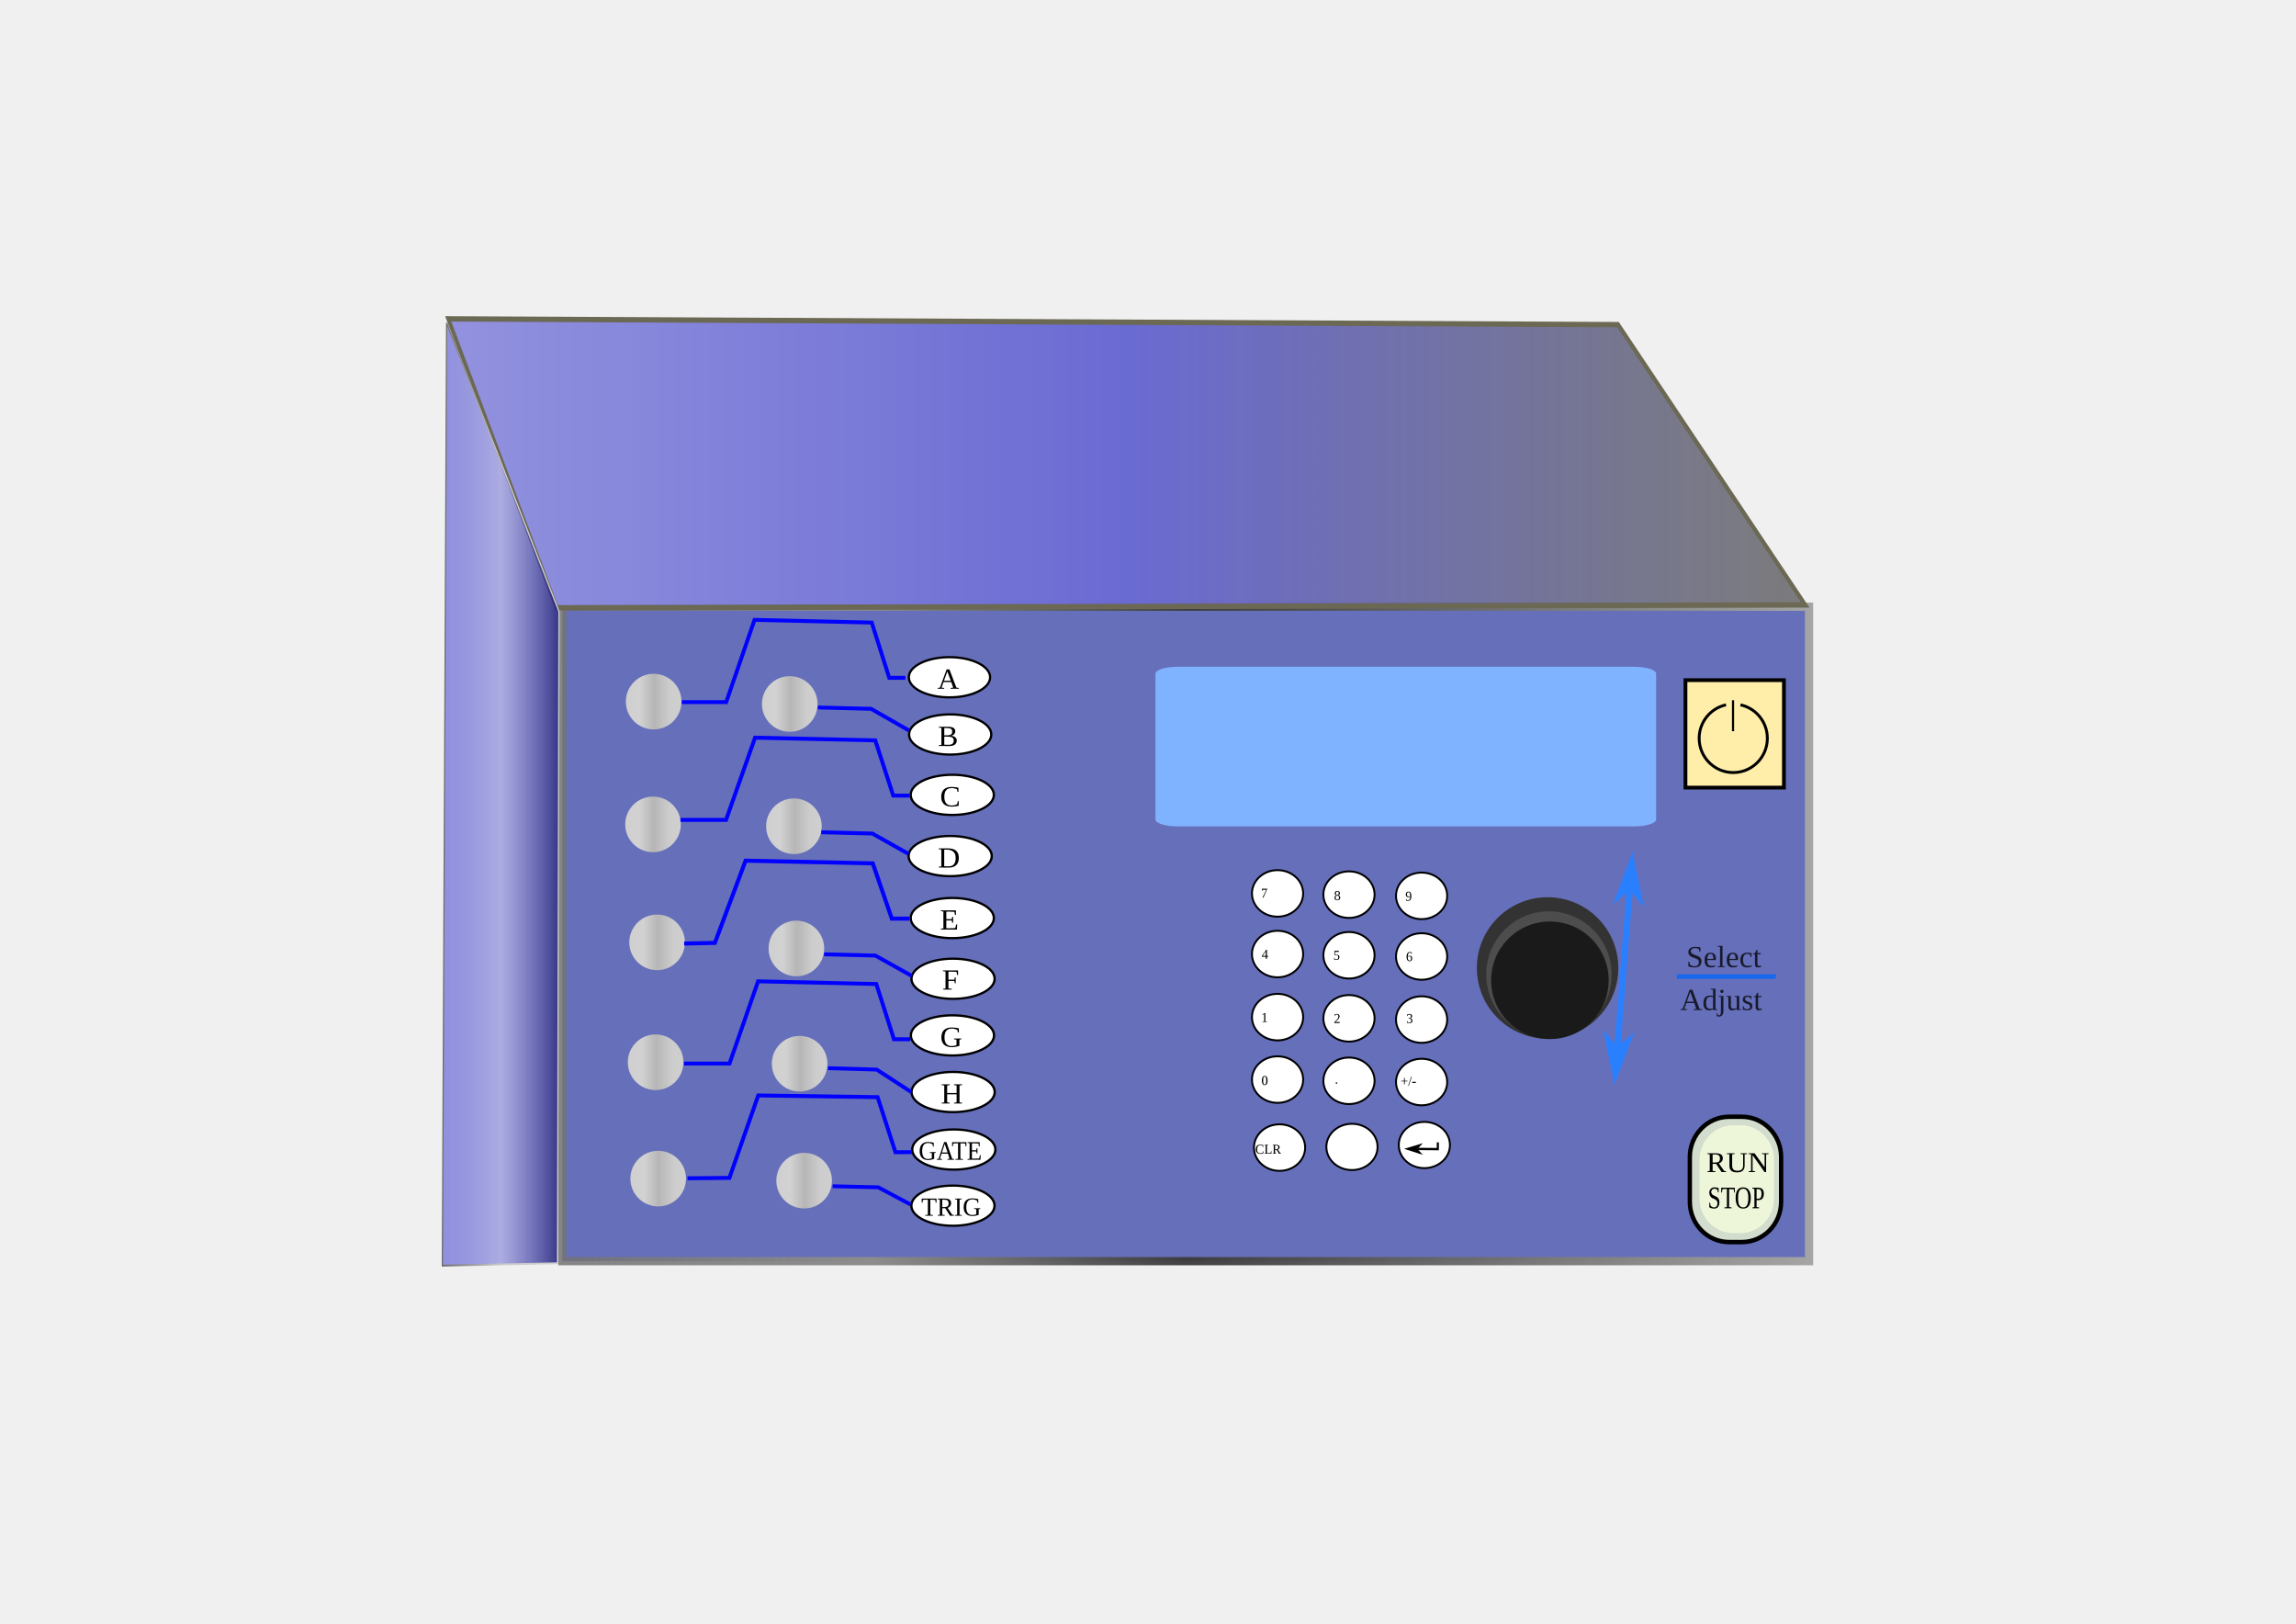
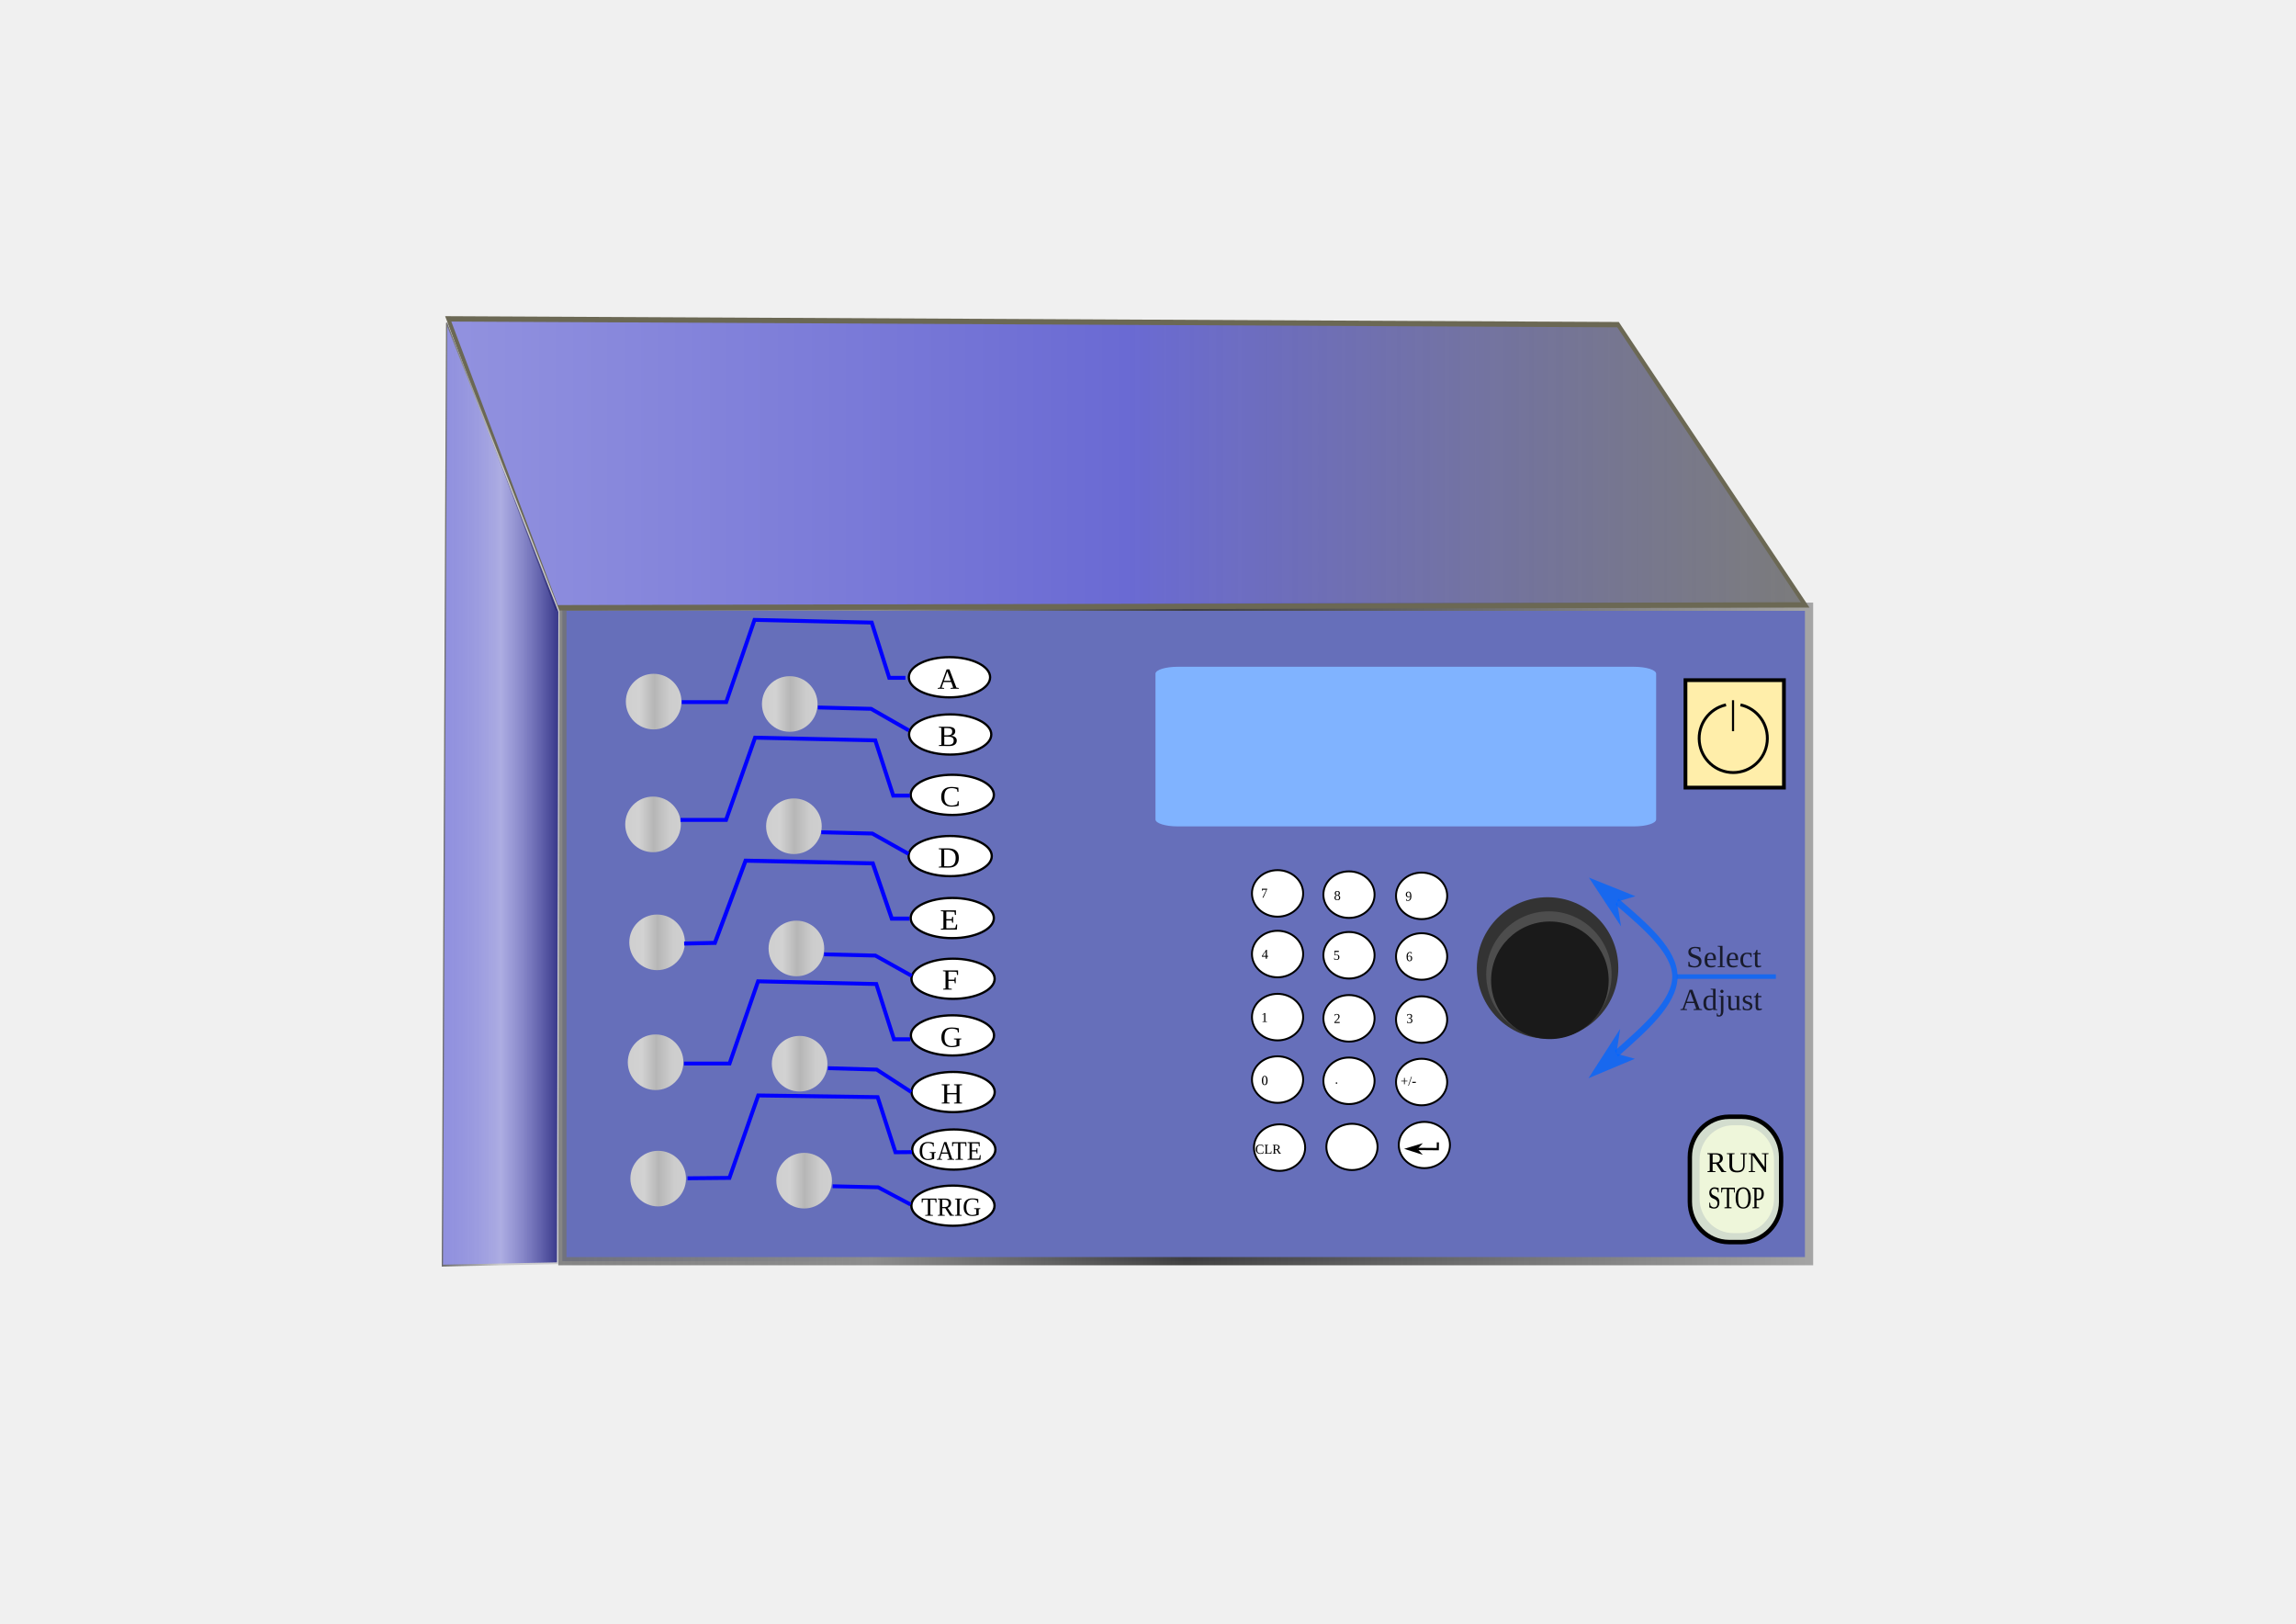
<svg xmlns="http://www.w3.org/2000/svg" xmlns:xlink="http://www.w3.org/1999/xlink" width="297mm" height="210mm" viewBox="0 0 1122.52 793.701" version="1.1" id="schematic-window" xml:space="preserve">
  <defs id="defs1">
    <linearGradient id="linearGradient12">
      <stop style="stop-color:#9292df;stop-opacity:1;" offset="0" id="stop12" />
      <stop style="stop-color:#6a6ad3;stop-opacity:1;" offset="0.5" id="stop16" />
      <stop style="stop-color:#626262;stop-opacity:0.819;" offset="1" id="stop13" />
    </linearGradient>
    <linearGradient id="linearGradient10">
      <stop style="stop-color:#9090df;stop-opacity:1;" offset="0" id="stop10" />
      <stop style="stop-color:#6868d4;stop-opacity:0.498;" offset="0.5" id="stop17" />
      <stop style="stop-color:#22227c;stop-opacity:0.906;" offset="1" id="stop11" />
    </linearGradient>
    <marker style="overflow:visible" id="marker40" refX="0" refY="0" orient="auto-start-reverse" markerWidth="1" markerHeight="1" viewBox="0 0 1 1" preserveAspectRatio="xMidYMid">
      <path style="fill:context-stroke;fill-rule:evenodd;stroke:none" d="M 0,0 5,-5 -12.5,0 5,5 Z" transform="scale(-0.5)" id="path40" />
-     </marker>
-     <marker style="overflow:visible" id="DartArrow" refX="0" refY="0" orient="auto-start-reverse" markerWidth="1" markerHeight="1" viewBox="0 0 1 1" preserveAspectRatio="xMidYMid">
-       <path style="fill:context-stroke;fill-rule:evenodd;stroke:none" d="M 0,0 5,-5 -12.5,0 5,5 Z" transform="scale(-0.5)" id="path39" />
    </marker>
    <linearGradient id="linearGradient3">
      <stop style="stop-color:#6a6a6a;stop-opacity:1;" offset="0" id="stop4" />
      <stop style="stop-color:#cbcbcb;stop-opacity:1;" offset="0.5" id="stop6" />
      <stop style="stop-color:#cdcdcd;stop-opacity:0.984;" offset="1" id="stop5" />
    </linearGradient>
    <linearGradient id="linearGradient1">
      <stop style="stop-color:#727272;stop-opacity:0.85;" offset="0" id="stop1" />
      <stop style="stop-color:#8d8d8d;stop-opacity:1;" offset="0.25" id="stop15" />
      <stop style="stop-color:#3c3c3c;stop-opacity:0.961;" offset="0.5" id="stop3" />
      <stop style="stop-color:#a5a5a5;stop-opacity:1;" offset="1" id="stop2" />
    </linearGradient>
    <linearGradient xlink:href="#linearGradient1" id="linearGradient2" x1="348.383" y1="513.366" x2="892.011" y2="513.366" gradientUnits="userSpaceOnUse" gradientTransform="matrix(1.128608,0,0,1.116326,-120.2627,-116.5533)" />
    <linearGradient xlink:href="#linearGradient3" id="linearGradient5" x1="165.352" y1="416.812" x2="241.933" y2="416.812" gradientUnits="userSpaceOnUse" />
    <linearGradient xlink:href="#linearGradient64" id="linearGradient62" x1="245.16" y1="129.553" x2="252.354" y2="129.553" gradientUnits="userSpaceOnUse" spreadMethod="repeat" gradientTransform="matrix(3.77747,0,0,3.960815,-632.9454,-182.0122)" />
    <linearGradient id="linearGradient64">
      <stop style="stop-color:#d2d2d2;stop-opacity:1;" offset="0.251" id="stop62" />
      <stop style="stop-color:#b6b6b6;stop-opacity:1;" offset="0.511" id="stop63" />
      <stop style="stop-color:#cdcdcd;stop-opacity:1;" offset="0.795" id="stop64" />
    </linearGradient>
    <linearGradient xlink:href="#linearGradient64" id="linearGradient62-3" x1="245.16" y1="129.553" x2="252.354" y2="129.553" gradientUnits="userSpaceOnUse" spreadMethod="repeat" gradientTransform="matrix(3.77747,0,0,3.960815,-558.7858,-171.0375)" />
    <linearGradient xlink:href="#linearGradient64" id="linearGradient62-1" x1="245.16" y1="129.553" x2="252.354" y2="129.553" gradientUnits="userSpaceOnUse" spreadMethod="repeat" gradientTransform="matrix(3.779528,0,0,3.779528,-563.588,-119.054)" />
    <linearGradient xlink:href="#linearGradient64" id="linearGradient62-34" x1="245.16" y1="129.553" x2="252.354" y2="129.553" gradientUnits="userSpaceOnUse" spreadMethod="repeat" gradientTransform="matrix(3.779528,0,0,3.779528,-552.0365,-85.76037)" />
    <linearGradient xlink:href="#linearGradient64" id="linearGradient62-5" x1="245.16" y1="129.553" x2="252.354" y2="129.553" gradientUnits="userSpaceOnUse" spreadMethod="repeat" gradientTransform="matrix(3.77747,0,0,3.960815,-625.2891,-172.2558)" />
    <linearGradient xlink:href="#linearGradient64" id="linearGradient62-6" x1="245.16" y1="129.553" x2="252.354" y2="129.553" gradientUnits="userSpaceOnUse" spreadMethod="repeat" gradientTransform="matrix(3.779528,0,0,3.779528,-620.9173,-86.66504)" />
    <linearGradient xlink:href="#linearGradient64" id="linearGradient62-8" x1="245.16" y1="129.553" x2="252.354" y2="129.553" gradientUnits="userSpaceOnUse" spreadMethod="repeat" gradientTransform="matrix(3.779528,0,0,3.779528,-550.8339,-26.01833)" />
    <linearGradient xlink:href="#linearGradient64" id="linearGradient62-0" x1="245.16" y1="129.553" x2="252.354" y2="129.553" gradientUnits="userSpaceOnUse" spreadMethod="repeat" gradientTransform="matrix(3.779528,0,0,3.779528,-618.9293,-29.00631)" />
    <linearGradient xlink:href="#linearGradient64" id="linearGradient62-65" x1="245.16" y1="129.553" x2="252.354" y2="129.553" gradientUnits="userSpaceOnUse" spreadMethod="repeat" gradientTransform="matrix(3.779528,0,0,3.779528,-549.2467,30.31113)" />
    <linearGradient xlink:href="#linearGradient64" id="linearGradient62-02" x1="245.16" y1="129.553" x2="252.354" y2="129.553" gradientUnits="userSpaceOnUse" spreadMethod="repeat" gradientTransform="matrix(3.779528,0,0,3.779528,-619.6595,29.60474)" />
    <linearGradient xlink:href="#linearGradient64" id="linearGradient55" gradientUnits="userSpaceOnUse" gradientTransform="matrix(3.779528,0,0,3.779528,-547.0406,87.48024)" x1="245.16" y1="129.553" x2="252.354" y2="129.553" spreadMethod="repeat" />
    <linearGradient xlink:href="#linearGradient64" id="linearGradient56" gradientUnits="userSpaceOnUse" gradientTransform="matrix(3.779528,0,0,3.779528,-618.3959,86.48024)" x1="245.16" y1="129.553" x2="252.354" y2="129.553" spreadMethod="repeat" />
    <linearGradient xlink:href="#linearGradient10" id="linearGradient11" x1="165.352" y1="416.812" x2="241.933" y2="416.812" gradientUnits="userSpaceOnUse" />
    <linearGradient xlink:href="#linearGradient12" id="linearGradient13" x1="167.562" y1="270.375" x2="1054.162" y2="270.375" gradientUnits="userSpaceOnUse" />
  </defs>
  <rect style="fill:#444fad;fill-opacity:0.798;fill-rule:evenodd;stroke:url(#linearGradient2);stroke-width:4.014;stroke-dasharray:none" id="rect1" width="609.507" height="319.918" x="274.943" y="296.572" ry="0" />
  <g id="g54" transform="matrix(1.000545,0,0,0.9542299,5.017997,17.68272)">
    <g id="g53" transform="matrix(0.9773982,0,0,1.000624,0.9050532,-53.43665)">
      <ellipse style="fill:#ffffff;fill-opacity:1;stroke:#000000;stroke-width:0.242;stroke-dasharray:none;stroke-opacity:1;paint-order:markers fill stroke" id="ellipse61-9" cx="179.278" cy="99.697" rx="4.407" ry="2.169" transform="matrix(4.611464,0,0,4.743589,-358.1149,-91.31441)" />
      <text xml:space="preserve" style="font-size:15.015px;line-height:0;text-align:start;writing-mode:lr-tb;direction:ltr;text-anchor:start;opacity:1;fill:#000000;fill-opacity:1;fill-rule:evenodd;stroke:none;stroke-width:0.915;stroke-dasharray:none;stroke-opacity:1" x="462.588" y="387.493" id="text53" transform="translate(1.8836073e-6)">
        <tspan id="tspan53" x="462.588" y="387.493">A</tspan>
      </text>
    </g>
    <g id="g53-8" transform="matrix(0.9887273,0,0,1.000312,-4.057192,-24.00391)">
      <ellipse style="fill:#ffffff;fill-opacity:1;stroke:#000000;stroke-width:0.242;stroke-dasharray:none;stroke-opacity:1;paint-order:markers fill stroke" id="ellipse61-9-2" cx="179.278" cy="99.697" rx="4.407" ry="2.169" transform="matrix(4.611464,0,0,4.743589,-358.1149,-91.31441)" />
      <text xml:space="preserve" style="font-size:15.015px;line-height:0;text-align:start;writing-mode:lr-tb;direction:ltr;text-anchor:start;opacity:1;fill:#000000;fill-opacity:1;fill-rule:evenodd;stroke:none;stroke-width:0.915;stroke-dasharray:none;stroke-opacity:1" x="462.588" y="387.493" id="text53-5" transform="translate(1.8836073e-6)">
        <tspan id="tspan53-4" x="462.588" y="387.493">B</tspan>
      </text>
    </g>
    <g id="g53-6" transform="translate(-8.3124,7.045323)">
      <ellipse style="fill:#ffffff;fill-opacity:1;stroke:#000000;stroke-width:0.242;stroke-dasharray:none;stroke-opacity:1;paint-order:markers fill stroke" id="ellipse61-9-3" cx="179.278" cy="99.697" rx="4.407" ry="2.169" transform="matrix(4.611464,0,0,4.743589,-358.1149,-91.31441)" />
      <text xml:space="preserve" style="font-size:15.015px;line-height:0;text-align:start;writing-mode:lr-tb;direction:ltr;text-anchor:start;opacity:1;fill:#000000;fill-opacity:1;fill-rule:evenodd;stroke:none;stroke-width:0.915;stroke-dasharray:none;stroke-opacity:1" x="462.588" y="387.493" id="text53-3" transform="translate(1.8836073e-6)">
        <tspan id="tspan53-5" x="462.588" y="387.493">C</tspan>
      </text>
    </g>
    <g id="g53-2" transform="translate(-9.335516,38.39879)">
      <ellipse style="fill:#ffffff;fill-opacity:1;stroke:#000000;stroke-width:0.242;stroke-dasharray:none;stroke-opacity:1;paint-order:markers fill stroke" id="ellipse61-9-5" cx="179.278" cy="99.697" rx="4.407" ry="2.169" transform="matrix(4.611464,0,0,4.743589,-358.1149,-91.31441)" />
      <text xml:space="preserve" style="font-size:15.015px;line-height:0;text-align:start;writing-mode:lr-tb;direction:ltr;text-anchor:start;opacity:1;fill:#000000;fill-opacity:1;fill-rule:evenodd;stroke:none;stroke-width:0.915;stroke-dasharray:none;stroke-opacity:1" x="462.588" y="387.493" id="text53-36" transform="translate(1.8836073e-6)">
        <tspan id="tspan53-1" x="462.588" y="387.493">D</tspan>
      </text>
    </g>
    <g id="g53-4" transform="translate(-8.311324,70.15285)">
      <ellipse style="fill:#ffffff;fill-opacity:1;stroke:#000000;stroke-width:0.242;stroke-dasharray:none;stroke-opacity:1;paint-order:markers fill stroke" id="ellipse61-9-6" cx="179.278" cy="99.697" rx="4.407" ry="2.169" transform="matrix(4.611464,0,0,4.743589,-358.1149,-91.31441)" />
      <text xml:space="preserve" style="font-size:15.015px;line-height:0;text-align:start;writing-mode:lr-tb;direction:ltr;text-anchor:start;opacity:1;fill:#000000;fill-opacity:1;fill-rule:evenodd;stroke:none;stroke-width:0.915;stroke-dasharray:none;stroke-opacity:1" x="462.588" y="387.493" id="text53-2" transform="translate(1.8836073e-6)">
        <tspan id="tspan53-9" x="462.588" y="387.493">E</tspan>
      </text>
    </g>
    <g id="g53-64" transform="translate(-7.275753,100.9069)">
      <ellipse style="fill:#ffffff;fill-opacity:1;stroke:#000000;stroke-width:1.134;stroke-dasharray:none;stroke-opacity:1;paint-order:markers fill stroke" id="ellipse61-9-9" cx="467.959" cy="381.953" rx="20.323" ry="10.288" />
      <text xml:space="preserve" style="font-size:15.015px;line-height:0;text-align:start;writing-mode:lr-tb;direction:ltr;text-anchor:start;opacity:1;fill:#000000;fill-opacity:1;fill-rule:evenodd;stroke:none;stroke-width:0.915;stroke-dasharray:none;stroke-opacity:1" x="462.588" y="387.493" id="text53-29" transform="translate(1.8836073e-6)">
        <tspan id="tspan53-3" x="462.588" y="387.493">F</tspan>
      </text>
    </g>
    <g id="g53-9" transform="translate(-8.228803,130.2643)">
      <ellipse style="fill:#ffffff;fill-opacity:1;stroke:#000000;stroke-width:0.242;stroke-dasharray:none;stroke-opacity:1;paint-order:markers fill stroke" id="ellipse61-9-63" cx="179.278" cy="99.697" rx="4.407" ry="2.169" transform="matrix(4.611464,0,0,4.743589,-358.1149,-91.31441)" />
      <text xml:space="preserve" style="font-size:15.015px;line-height:0;text-align:start;writing-mode:lr-tb;direction:ltr;text-anchor:start;opacity:1;fill:#000000;fill-opacity:1;fill-rule:evenodd;stroke:none;stroke-width:0.915;stroke-dasharray:none;stroke-opacity:1" x="462.588" y="387.493" id="text53-4" transform="translate(1.8836073e-6)">
        <tspan id="tspan53-2" x="462.588" y="387.493">G</tspan>
      </text>
    </g>
    <g id="g53-93" transform="translate(-9.541943,190.4597)">
      <ellipse style="fill:#ffffff;fill-opacity:1;stroke:#000000;stroke-width:1.134;stroke-dasharray:none;stroke-opacity:1;paint-order:markers fill stroke" id="ellipse61-9-0" cx="470.593" cy="379.882" rx="20.323" ry="10.288" />
      <text xml:space="preserve" style="font-size:12.913px;line-height:0;text-align:start;writing-mode:lr-tb;direction:ltr;text-anchor:start;opacity:1;fill:#000000;fill-opacity:1;fill-rule:evenodd;stroke:none;stroke-width:0.787;stroke-dasharray:none;stroke-opacity:1" x="483.752" y="360.966" id="text53-77" transform="scale(0.9372717,1.066927)">
        <tspan id="tspan53-8" x="483.752" y="360.966" style="stroke-width:0.787">GATE</tspan>
      </text>
    </g>
    <g id="g53-93-6" transform="translate(-9.960926,219.2147)">
      <ellipse style="fill:#ffffff;fill-opacity:1;stroke:#000000;stroke-width:1.134;stroke-dasharray:none;stroke-opacity:1;paint-order:markers fill stroke" id="ellipse61-9-0-1" cx="470.593" cy="379.882" rx="20.323" ry="10.288" />
      <text xml:space="preserve" style="font-size:12.982px;line-height:0;text-align:start;writing-mode:lr-tb;direction:ltr;text-anchor:start;opacity:1;fill:#000000;fill-opacity:1;fill-rule:evenodd;stroke:none;stroke-width:0.791;stroke-dasharray:none;stroke-opacity:1" x="470.94" y="372.089" id="text53-77-1" transform="scale(0.9663571,1.034814)">
        <tspan id="tspan53-8-1" x="470.94" y="372.089" style="stroke-width:0.791">TRIG</tspan>
      </text>
    </g>
    <g id="g53-81" transform="translate(-7.899621,159.2731)">
      <ellipse style="fill:#ffffff;fill-opacity:1;stroke:#000000;stroke-width:0.242;stroke-dasharray:none;stroke-opacity:1;paint-order:markers fill stroke" id="ellipse61-9-25" cx="179.278" cy="99.697" rx="4.407" ry="2.169" transform="matrix(4.611464,0,0,4.743589,-358.1149,-91.31441)" />
      <text xml:space="preserve" style="font-size:15.015px;line-height:0;text-align:start;writing-mode:lr-tb;direction:ltr;text-anchor:start;opacity:1;fill:#000000;fill-opacity:1;fill-rule:evenodd;stroke:none;stroke-width:0.915;stroke-dasharray:none;stroke-opacity:1" x="462.588" y="387.493" id="text53-7" transform="translate(1.8836073e-6)">
        <tspan id="tspan53-44" x="462.588" y="387.493">H</tspan>
      </text>
    </g>
    <ellipse style="fill:url(#linearGradient62-3);fill-opacity:1;stroke:none;stroke-width:0.774;stroke-dasharray:none;stroke-opacity:1;paint-order:markers fill stroke" id="path61-5" cx="380.885" cy="342.098" rx="13.587" ry="14.247" />
    <ellipse style="fill:url(#linearGradient62-5);fill-opacity:1;stroke:none;stroke-width:0.774;stroke-dasharray:none;stroke-opacity:1;paint-order:markers fill stroke" id="path61" cx="314.382" cy="340.879" rx="13.587" ry="14.247" />
  </g>
  <g id="layer1">
    <g id="g105" transform="matrix(0.7523371,0,0,1.100732,91.56833,-71.13888)" style="stroke:#e3e2db;stroke-opacity:1">
      <path style="fill:url(#linearGradient13);fill-opacity:1;stroke:#6b6854;stroke-width:2.373;stroke-opacity:1;paint-order:fill markers stroke" d="M 169.571,206.228 240.047,334.527 1051.349,333.259 929.761,208.805 Z" id="path18" />
      <path style="fill:url(#linearGradient11);fill-opacity:1;fill-rule:evenodd;stroke:url(#linearGradient5);stroke-width:0.806" d="m 168.53,208.034 -2.772,418.652 74.848,-1.068 0.924,-289.425 z" id="path1" />
    </g>
    <path d="m 575.793,325.935 c -6.024,0 -10.874,1.516 -10.874,3.398 v 71.232 c 0,1.882 4.85,3.398 10.874,3.398 h 223.021 c 6.024,0 10.874,-1.516 10.874,-3.398 v -71.232 c 0,-1.882 -4.85,-3.398 -10.874,-3.398 z" style="fill:#80b3ff;stroke-width:0.523;paint-order:markers fill stroke" id="path6" />
    <g id="g66" transform="matrix(4.611464,0,0,4.74359,-358.1149,-91.31441)">
      <ellipse style="opacity:1;fill:#ffffff;fill-opacity:1;stroke:#000000;stroke-width:0.2;stroke-dasharray:none;stroke-opacity:1;paint-order:markers fill stroke" id="ellipse50" cx="213.103" cy="124.063" rx="2.713" ry="2.398" />
      <ellipse style="opacity:1;fill:#ffffff;fill-opacity:1;stroke:#000000;stroke-width:0.2;stroke-dasharray:none;stroke-opacity:1;paint-order:markers fill stroke" id="ellipse51" cx="220.675" cy="124.189" rx="2.713" ry="2.398" />
      <ellipse style="opacity:1;fill:#ffffff;fill-opacity:1;stroke:#000000;stroke-width:0.2;stroke-dasharray:none;stroke-opacity:1;paint-order:markers fill stroke" id="ellipse52" cx="228.374" cy="124.315" rx="2.713" ry="2.398" />
      <ellipse style="opacity:1;fill:#ffffff;fill-opacity:1;stroke:#000000;stroke-width:0.2;stroke-dasharray:none;stroke-opacity:1;paint-order:markers fill stroke" id="ellipse53" cx="213.103" cy="130.499" rx="2.713" ry="2.398" />
      <ellipse style="opacity:1;fill:#ffffff;fill-opacity:1;stroke:#000000;stroke-width:0.2;stroke-dasharray:none;stroke-opacity:1;paint-order:markers fill stroke" id="ellipse54" cx="220.675" cy="130.626" rx="2.713" ry="2.398" />
      <ellipse style="opacity:1;fill:#ffffff;fill-opacity:1;stroke:#000000;stroke-width:0.2;stroke-dasharray:none;stroke-opacity:1;paint-order:markers fill stroke" id="ellipse55" cx="228.374" cy="130.752" rx="2.713" ry="2.398" />
      <ellipse style="opacity:1;fill:#ffffff;fill-opacity:1;stroke:#000000;stroke-width:0.2;stroke-dasharray:none;stroke-opacity:1;paint-order:markers fill stroke" id="ellipse56" cx="213.103" cy="117.563" rx="2.713" ry="2.398" />
      <ellipse style="opacity:1;fill:#ffffff;fill-opacity:1;stroke:#000000;stroke-width:0.2;stroke-dasharray:none;stroke-opacity:1;paint-order:markers fill stroke" id="ellipse57" cx="220.675" cy="117.689" rx="2.713" ry="2.398" />
      <ellipse style="opacity:1;fill:#ffffff;fill-opacity:1;stroke:#000000;stroke-width:0.2;stroke-dasharray:none;stroke-opacity:1;paint-order:markers fill stroke" id="ellipse58" cx="228.374" cy="117.815" rx="2.713" ry="2.398" />
      <ellipse style="opacity:1;fill:#ffffff;fill-opacity:1;stroke:#000000;stroke-width:0.2;stroke-dasharray:none;stroke-opacity:1;paint-order:markers fill stroke" id="ellipse59" cx="213.103" cy="111.316" rx="2.713" ry="2.398" />
      <ellipse style="opacity:1;fill:#ffffff;fill-opacity:1;stroke:#000000;stroke-width:0.2;stroke-dasharray:none;stroke-opacity:1;paint-order:markers fill stroke" id="ellipse60" cx="220.675" cy="111.442" rx="2.713" ry="2.398" />
      <ellipse style="opacity:1;fill:#ffffff;fill-opacity:1;stroke:#000000;stroke-width:0.2;stroke-dasharray:none;stroke-opacity:1;paint-order:markers fill stroke" id="ellipse61" cx="228.374" cy="111.568" rx="2.713" ry="2.398" />
      <ellipse style="fill:#ffffff;fill-opacity:1;stroke:#000000;stroke-width:0.2;stroke-dasharray:none;stroke-opacity:1;paint-order:markers fill stroke" id="ellipse61-6" cx="213.315" cy="137.507" rx="2.713" ry="2.398" />
      <text xml:space="preserve" style="font-size:1.411px;text-align:center;writing-mode:lr-tb;direction:ltr;text-anchor:middle;fill:#000000;fill-opacity:1;stroke:none;stroke-width:0.2;stroke-dasharray:none;stroke-opacity:1;paint-order:markers fill stroke" x="213.343" y="138.14" id="text84-2">
        <tspan id="tspan84-9" style="stroke-width:0.2" x="213.343" y="138.14">CLR</tspan>
      </text>
      <g id="g1" transform="translate(-7.522351,26.07329)">
        <text xml:space="preserve" style="font-size:1.411px;text-align:center;writing-mode:lr-tb;direction:ltr;text-anchor:middle;opacity:1;fill:#000000;fill-opacity:1;stroke:none;stroke-width:0.2;stroke-dasharray:none;stroke-opacity:1;paint-order:markers fill stroke" x="228.238" y="112.067" id="text84-9">
          <tspan id="tspan84-8" style="stroke-width:0.2" x="228.238" y="112.067">9</tspan>
        </text>
      </g>
      <ellipse style="fill:#ffffff;fill-opacity:1;stroke:#000000;stroke-width:0.932;stroke-dasharray:none;stroke-opacity:1;paint-order:markers fill stroke" id="ellipse61-1" cx="660.975" cy="560.638" rx="12.514" ry="11.303" transform="matrix(0.2168509,0,0,0.2108108,77.65752,19.25007)" />
      <ellipse style="fill:#ffffff;fill-opacity:1;stroke:#000000;stroke-width:0.932;stroke-dasharray:none;stroke-opacity:1;paint-order:markers fill stroke" id="ellipse61-63" cx="696.372" cy="559.706" rx="12.514" ry="11.303" transform="matrix(0.2168509,0,0,0.2108108,77.65752,19.25007)" />
      <text xml:space="preserve" style="font-size:1.411px;text-align:center;writing-mode:lr-tb;direction:ltr;text-anchor:middle;opacity:1;fill:#000000;fill-opacity:1;stroke:none;stroke-width:0.2;stroke-dasharray:none;stroke-opacity:1;paint-order:markers fill stroke" x="212.978" y="131.053" id="text73">
        <tspan id="tspan73" style="stroke-width:0.2" x="212.978" y="131.053">0</tspan>
      </text>
      <text xml:space="preserve" style="font-size:1.411px;text-align:center;writing-mode:lr-tb;direction:ltr;text-anchor:middle;opacity:1;fill:#000000;fill-opacity:1;stroke:none;stroke-width:0.2;stroke-dasharray:none;stroke-opacity:1;paint-order:markers fill stroke" x="220.586" y="130.919" id="text74">
        <tspan id="tspan74" style="stroke-width:0.2" x="220.586" y="130.919">.</tspan>
      </text>
      <text xml:space="preserve" style="font-size:1.411px;text-align:center;writing-mode:lr-tb;direction:ltr;text-anchor:middle;opacity:1;fill:#000000;fill-opacity:1;stroke:none;stroke-width:0.2;stroke-dasharray:none;stroke-opacity:1;paint-order:markers fill stroke" x="228.216" y="131.12" id="text75">
        <tspan id="tspan75" style="stroke-width:0.2" x="228.216" y="131.12">+/-</tspan>
      </text>
      <text xml:space="preserve" style="font-size:1.411px;text-align:center;writing-mode:lr-tb;direction:ltr;text-anchor:middle;opacity:1;fill:#000000;fill-opacity:1;stroke:none;stroke-width:0.2;stroke-dasharray:none;stroke-opacity:1;paint-order:markers fill stroke" x="212.956" y="124.561" id="text76">
        <tspan id="tspan76" style="stroke-width:0.2" x="212.956" y="124.561">1</tspan>
      </text>
      <text xml:space="preserve" style="font-size:1.411px;text-align:center;writing-mode:lr-tb;direction:ltr;text-anchor:middle;opacity:1;fill:#000000;fill-opacity:1;stroke:none;stroke-width:0.2;stroke-dasharray:none;stroke-opacity:1;paint-order:markers fill stroke" x="220.653" y="124.672" id="text77">
        <tspan id="tspan77" style="stroke-width:0.2" x="220.653" y="124.672">2</tspan>
      </text>
      <text xml:space="preserve" style="font-size:1.411px;text-align:center;writing-mode:lr-tb;direction:ltr;text-anchor:middle;opacity:1;fill:#000000;fill-opacity:1;stroke:none;stroke-width:0.2;stroke-dasharray:none;stroke-opacity:1;paint-order:markers fill stroke" x="228.35" y="124.672" id="text78">
        <tspan id="tspan78" style="stroke-width:0.2" x="228.35" y="124.672">3</tspan>
      </text>
      <text xml:space="preserve" style="font-size:1.411px;text-align:center;writing-mode:lr-tb;direction:ltr;text-anchor:middle;opacity:1;fill:#000000;fill-opacity:1;stroke:none;stroke-width:0.2;stroke-dasharray:none;stroke-opacity:1;paint-order:markers fill stroke" x="213" y="118.046" id="text79">
        <tspan id="tspan79" style="stroke-width:0.2" x="213" y="118.046">4</tspan>
      </text>
      <text xml:space="preserve" style="font-size:1.411px;text-align:center;writing-mode:lr-tb;direction:ltr;text-anchor:middle;opacity:1;fill:#000000;fill-opacity:1;stroke:none;stroke-width:0.2;stroke-dasharray:none;stroke-opacity:1;paint-order:markers fill stroke" x="220.608" y="118.157" id="text80">
        <tspan id="tspan80" style="stroke-width:0.2" x="220.608" y="118.157">5</tspan>
      </text>
      <text xml:space="preserve" style="font-size:1.411px;text-align:center;writing-mode:lr-tb;direction:ltr;text-anchor:middle;opacity:1;fill:#000000;fill-opacity:1;stroke:none;stroke-width:0.2;stroke-dasharray:none;stroke-opacity:1;paint-order:markers fill stroke" x="228.305" y="118.291" id="text81">
        <tspan id="tspan81" style="stroke-width:0.2" x="228.305" y="118.291">6</tspan>
      </text>
      <text xml:space="preserve" style="font-size:1.411px;text-align:center;writing-mode:lr-tb;direction:ltr;text-anchor:middle;opacity:1;fill:#000000;fill-opacity:1;stroke:none;stroke-width:0.2;stroke-dasharray:none;stroke-opacity:1;paint-order:markers fill stroke" x="212.933" y="111.754" id="text82">
        <tspan id="tspan82" style="stroke-width:0.2" x="212.933" y="111.754">7</tspan>
      </text>
      <text xml:space="preserve" style="font-size:1.411px;text-align:center;writing-mode:lr-tb;direction:ltr;text-anchor:middle;opacity:1;fill:#000000;fill-opacity:1;stroke:none;stroke-width:0.2;stroke-dasharray:none;stroke-opacity:1;paint-order:markers fill stroke" x="220.675" y="112" id="text83">
        <tspan id="tspan83" style="stroke-width:0.2" x="220.675" y="112">8</tspan>
      </text>
      <text xml:space="preserve" style="font-size:1.411px;text-align:center;writing-mode:lr-tb;direction:ltr;text-anchor:middle;opacity:1;fill:#000000;fill-opacity:1;stroke:none;stroke-width:0.2;stroke-dasharray:none;stroke-opacity:1;paint-order:markers fill stroke" x="228.238" y="112.067" id="text84">
        <tspan id="tspan84" style="stroke-width:0.2" x="228.238" y="112.067">9</tspan>
      </text>
      <g id="g1-6" transform="matrix(0.8012851,0,0,0.8478343,46.5456,42.76151)" style="stroke:#000000">
        <path style="fill:none;fill-opacity:0.761;fill-rule:evenodd;stroke:#000000;stroke-width:0.283;stroke-dasharray:none;stroke-opacity:1;marker-start:url(#marker40)" d="m 226.375,111.916 2.689,0.021 0.007,-0.823" id="path45" />
      </g>
      <g id="g52">
        <rect style="fill:#f9f9f9;fill-opacity:0.761;fill-rule:evenodd;stroke:none;stroke-width:0.386;stroke-dasharray:none;stroke-opacity:1" id="rect45" width="7.896" height="11.113" x="257.844" y="135.207" ry="3.577" />
        <rect style="fill:#f6ffd5;fill-opacity:0.761;fill-rule:evenodd;stroke:#000000;stroke-width:0.461;stroke-dasharray:none;stroke-opacity:1" id="rect45-8" width="9.679" height="12.914" x="256.812" y="134.331" ry="4.157" />
        <text xml:space="preserve" style="font-size:3.059px;line-height:0;text-align:start;writing-mode:lr-tb;direction:ltr;text-anchor:start;fill:#000000;fill-opacity:1;fill-rule:evenodd;stroke:none;stroke-width:0.19;stroke-dasharray:none;stroke-opacity:1" x="250.779" y="144.381" id="text45" transform="scale(1.031068,0.969868)">
          <tspan id="tspan45" style="fill:#000000;fill-opacity:1;stroke:none;stroke-width:0.19;stroke-dasharray:none;stroke-opacity:1" x="250.779" y="144.381">RUN</tspan>
        </text>
        <text xml:space="preserve" style="font-size:2.836px;line-height:0;text-align:start;writing-mode:lr-tb;direction:ltr;text-anchor:start;fill:#000000;fill-opacity:1;fill-rule:evenodd;stroke:none;stroke-width:0.176;stroke-dasharray:none;stroke-opacity:1" x="294.679" y="126.211" id="text46" transform="scale(0.8779424,1.139027)">
          <tspan id="tspan46" style="stroke:none;stroke-width:0.176;stroke-opacity:1;fill:#000000;fill-opacity:1" x="294.679" y="126.211">STOP</tspan>
        </text>
      </g>
    </g>
    <g id="g40" transform="translate(-39.68718,-84.28401)">
      <circle style="fill:#333333;fill-opacity:1;stroke:none;stroke-width:0.91;stroke-dasharray:none;stroke-opacity:1;paint-order:markers fill stroke" id="circle64" cx="796.303" cy="557.452" r="34.583" />
      <ellipse style="fill:#4d4d4d;fill-opacity:1;stroke:none;stroke-width:0.809;stroke-dasharray:none;stroke-opacity:1;paint-order:markers fill stroke" id="circle65" cx="796.957" cy="560.649" rx="30.648" ry="30.886" />
      <circle style="fill:#1a1a1a;fill-opacity:1;stroke:none;stroke-width:0.756;stroke-dasharray:none;stroke-opacity:1;paint-order:markers fill stroke" id="path64" cx="797.432" cy="563.475" r="28.74" />
    </g>
    <g id="g43" transform="translate(0,-80.11534)">
-       <path style="fill:none;fill-opacity:0.761;fill-rule:evenodd;stroke:#2a7fff;stroke-width:3.024;stroke-dasharray:none;marker-start:url(#DartArrow);marker-end:url(#marker40)" d="m 837.894,518.744 -5.928,76.412" id="path38" transform="translate(-41.18384,-3.453443)" />
      <rect style="fill:#0066ff;fill-opacity:0.761;fill-rule:evenodd;stroke:none;stroke-width:4.208;stroke-dasharray:none" id="rect42" width="48.442" height="2.212" x="819.785" y="556.382" />
      <text xml:space="preserve" style="font-size:15.015px;line-height:0;text-align:start;writing-mode:lr-tb;direction:ltr;text-anchor:start;fill:#0066ff;fill-opacity:0.761;fill-rule:evenodd;stroke:none;stroke-width:3.024;stroke-dasharray:none" x="824.443" y="552.889" id="text42">
        <tspan id="tspan42" x="824.443" y="552.889" style="fill:#000000">Select</tspan>
      </text>
      <text xml:space="preserve" style="font-size:15.015px;line-height:0;text-align:start;writing-mode:lr-tb;direction:ltr;text-anchor:start;fill:#000000;fill-opacity:0.761;fill-rule:evenodd;stroke:none;stroke-width:1.89;stroke-dasharray:none" x="821.415" y="573.849" id="text43">
        <tspan id="tspan43" x="821.415" y="573.849">Adjust</tspan>
      </text>
+       <path style="fill:none;fill-opacity:0.798;fill-rule:evenodd;stroke:#0066ff;stroke-width:2.688;stroke-dasharray:none;stroke-opacity:0.76;marker-start:url(#marker40);marker-end:url(#marker40)" d="m 915.624,505.65 c 14.602,9.332 29.203,18.664 29.148,28.16 -0.055,9.497 -14.766,19.158 -29.478,28.819" id="path20" transform="matrix(0.9706239,0,0,1.303531,-98.15955,-138.2482)" />
    </g>
    <g id="g47" transform="translate(-12.57625,-3.726295)" style="fill:#eef4d7">
      <rect style="opacity:1;fill:#ffeeaa;fill-opacity:1;fill-rule:evenodd;stroke:#000000;stroke-width:1.838;stroke-dasharray:none;stroke-opacity:1" id="rect47" width="48.137" height="52.527" x="836.608" y="336.201" />
      <g id="g51" transform="matrix(0.3943578,0,0,0.3963453,531.8543,315.3637)">
        <path style="opacity:1;fill:none;fill-opacity:1;fill-rule:evenodd;stroke:#000000;stroke-width:3.565;stroke-dasharray:none;stroke-opacity:1" id="path50" d="m 840.984,83.027 a 42.266,42.235 0 0 1 33.067,45.772 42.266,42.235 0 0 1 -42.016,37.738 42.266,42.235 0 0 1 -42.033,-37.72 42.266,42.235 0 0 1 33.047,-45.787" />
        <rect style="opacity:1;fill:#000000;fill-opacity:1;fill-rule:evenodd;stroke:none;stroke-width:1.89;stroke-dasharray:none;stroke-opacity:1" id="rect51" width="2.635" height="38.206" x="830.425" y="77.321" />
      </g>
    </g>
    <text xml:space="preserve" style="font-size:15.015px;line-height:0;text-align:start;writing-mode:lr-tb;direction:ltr;text-anchor:start;opacity:1;fill:#eef4d7;fill-opacity:1;fill-rule:evenodd;stroke:none;stroke-width:1.89;stroke-dasharray:none;stroke-opacity:1" x="835.918" y="354.887" id="text47">
      <tspan id="tspan47" x="835.918" y="354.887" />
    </text>
  </g>
  <circle style="fill:url(#linearGradient62-34);fill-opacity:1;stroke:none;stroke-width:0.756;stroke-dasharray:none;stroke-opacity:1;paint-order:markers fill stroke" id="path61-0" cx="388.146" cy="403.888" r="13.595" />
  <circle style="fill:url(#linearGradient62-6);fill-opacity:1;stroke:none;stroke-width:0.756;stroke-dasharray:none;stroke-opacity:1;paint-order:markers fill stroke" id="path61-3" cx="319.265" cy="402.984" r="13.595" />
  <circle style="fill:url(#linearGradient62-65);fill-opacity:1;stroke:none;stroke-width:0.756;stroke-dasharray:none;stroke-opacity:1;paint-order:markers fill stroke" id="path61-9" cx="390.936" cy="519.96" r="13.595" />
  <circle style="fill:url(#linearGradient55);fill-opacity:1;stroke:none;stroke-width:0.756;stroke-dasharray:none;stroke-opacity:1;paint-order:markers fill stroke" id="path61-9-0" cx="393.142" cy="577.129" r="13.595" />
  <circle style="fill:url(#linearGradient56);fill-opacity:1;stroke:none;stroke-width:0.756;stroke-dasharray:none;stroke-opacity:1;paint-order:markers fill stroke" id="path61-9-5" cx="321.787" cy="576.129" r="13.595" />
  <circle style="fill:url(#linearGradient62-02);fill-opacity:1;stroke:none;stroke-width:0.756;stroke-dasharray:none;stroke-opacity:1;paint-order:markers fill stroke" id="path61-55" cx="320.523" cy="519.253" r="13.595" />
  <circle style="fill:url(#linearGradient62-8);fill-opacity:1;stroke:none;stroke-width:0.756;stroke-dasharray:none;stroke-opacity:1;paint-order:markers fill stroke" id="path61-06" cx="389.349" cy="463.63" r="13.595" />
  <circle style="fill:url(#linearGradient62-0);fill-opacity:1;stroke:none;stroke-width:0.756;stroke-dasharray:none;stroke-opacity:1;paint-order:markers fill stroke" id="path61-4" cx="321.253" cy="460.642" r="13.595" />
  <g id="g56" style="fill:none;stroke:#0000ff;stroke-opacity:1;stroke-width:1.89;stroke-dasharray:none">
    <path style="fill:none;fill-opacity:1;fill-rule:evenodd;stroke:#0000ff;stroke-width:1.89;stroke-dasharray:none;stroke-opacity:1" d="m 402.899,466.488 25.074,0.62 17.774,9.924" id="path56-7" />
    <path style="fill:none;fill-opacity:1;fill-rule:evenodd;stroke:#0000ff;stroke-width:1.867;stroke-dasharray:none;stroke-opacity:1" d="m 407.062,579.853 22.301,0.526 15.809,8.413" id="path56-5" />
    <path style="fill:none;fill-opacity:1;fill-rule:evenodd;stroke:#0000ff;stroke-width:1.89;stroke-dasharray:none;stroke-opacity:1" d="m 401.53,406.83 24.937,0.62 17.677,9.925" id="path56-9" />
    <path style="fill:none;fill-opacity:1;fill-rule:evenodd;stroke:#0000ff;stroke-width:1.89;stroke-dasharray:none;stroke-opacity:1" d="m 404.778,522.148 23.835,0.686 16.895,10.973" id="path56-0" />
    <path style="opacity:1;fill:none;fill-opacity:1;fill-rule:evenodd;stroke:#0000ff;stroke-width:1.89;stroke-dasharray:none;stroke-opacity:1" d="m 399.844,345.829 26.02,0.659 18.444,10.54" id="path56" />
  </g>
  <path style="fill:none;fill-opacity:1;fill-rule:evenodd;stroke:#0000ff;stroke-width:1.907;stroke-dasharray:none;stroke-opacity:1" d="m 336.127,575.963 20.492,-0.185 14.088,-40.298 58.365,0.829 8.721,26.933 8.05,-0.067" id="path57-3" />
  <g id="g57">
    <path style="opacity:1;fill:none;fill-opacity:1;fill-rule:evenodd;stroke:#0000ff;stroke-width:1.89;stroke-dasharray:none;stroke-opacity:1" d="m 333.313,343.194 h 21.738 l 13.833,-40.182 57.309,1.317 8.563,27.008 h 7.905" id="path57" />
    <path style="fill:none;fill-opacity:1;fill-rule:evenodd;stroke:#0000ff;stroke-width:1.914;stroke-dasharray:none;stroke-opacity:1" d="m 332.674,400.772 h 22.293 l 14.187,-40.182 58.774,1.317 8.782,27.008 h 8.107" id="path57-6" />
    <path style="fill:none;fill-opacity:1;fill-rule:evenodd;stroke:#0000ff;stroke-width:1.969;stroke-dasharray:none;stroke-opacity:1" d="m 334.482,461.225 15.026,-0.329 15.012,-40.182 62.191,1.317 9.293,27.008 h 8.578" id="path57-7" />
    <path style="fill:none;fill-opacity:1;fill-rule:evenodd;stroke:#0000ff;stroke-width:1.898;stroke-dasharray:none;stroke-opacity:1" d="m 334.423,519.869 22.252,0 13.951,-40.182 57.797,1.317 8.636,27.008 h 7.972" id="path57-72" />
  </g>
</svg>
